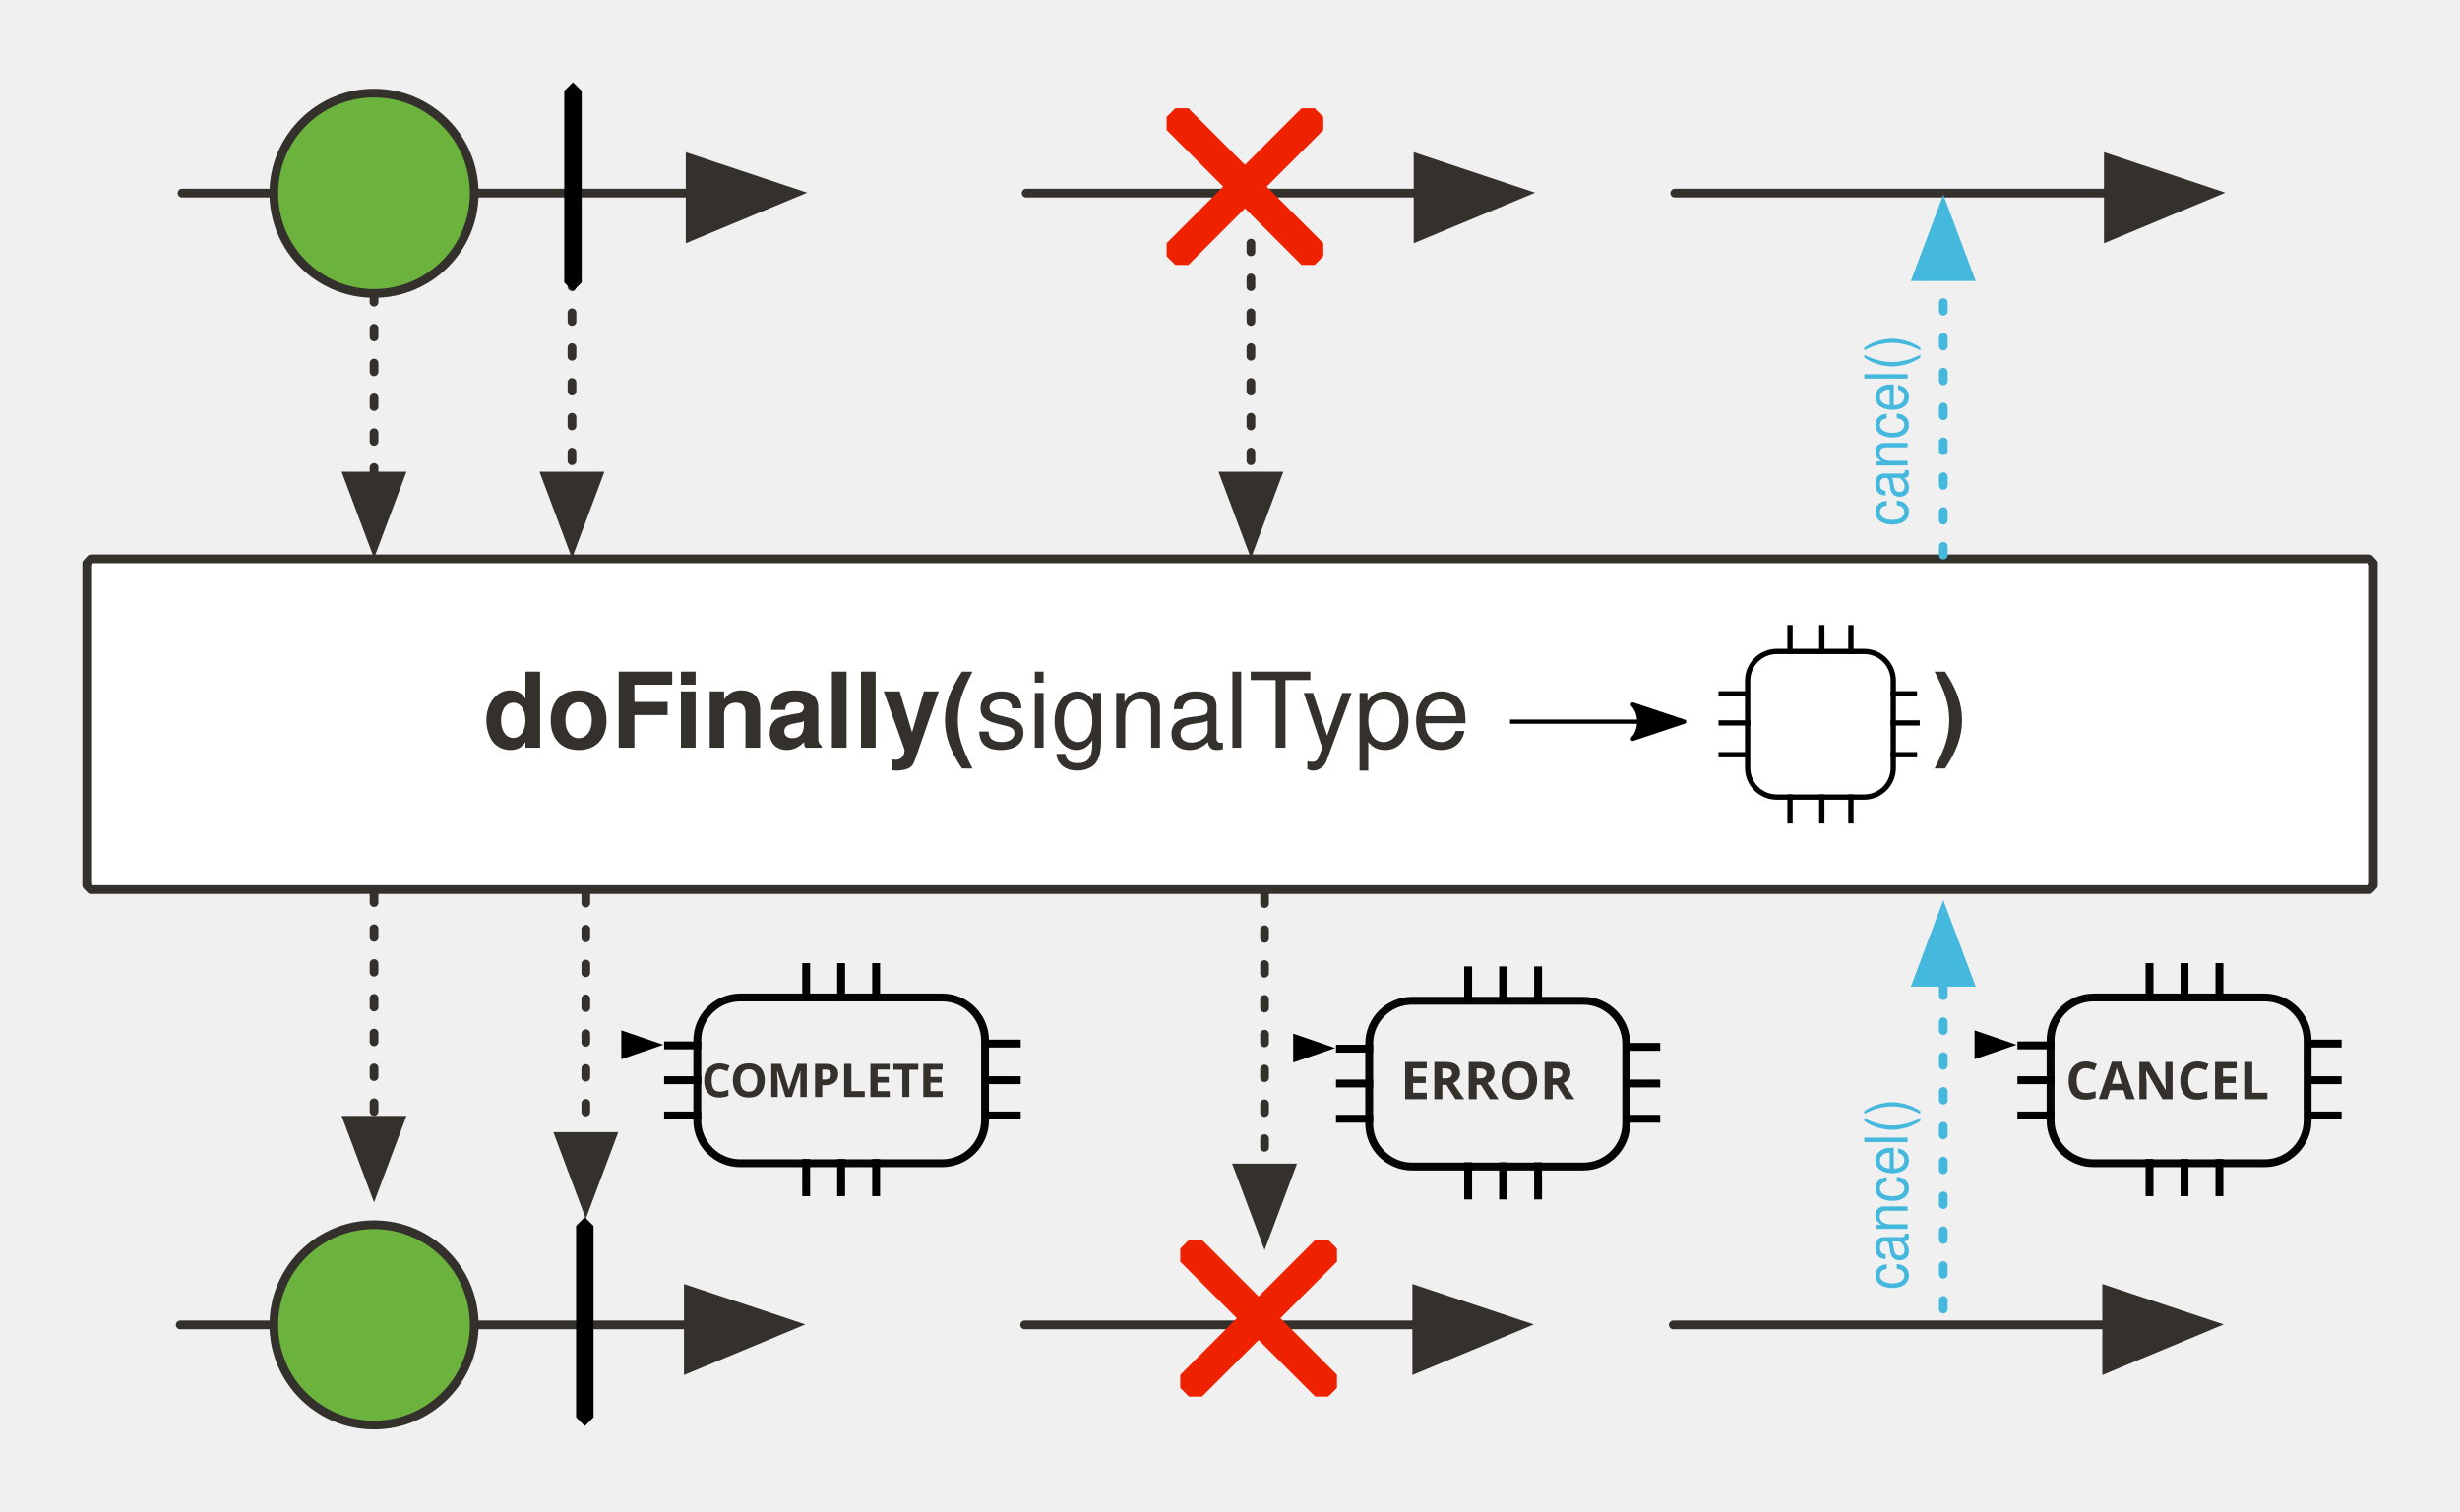
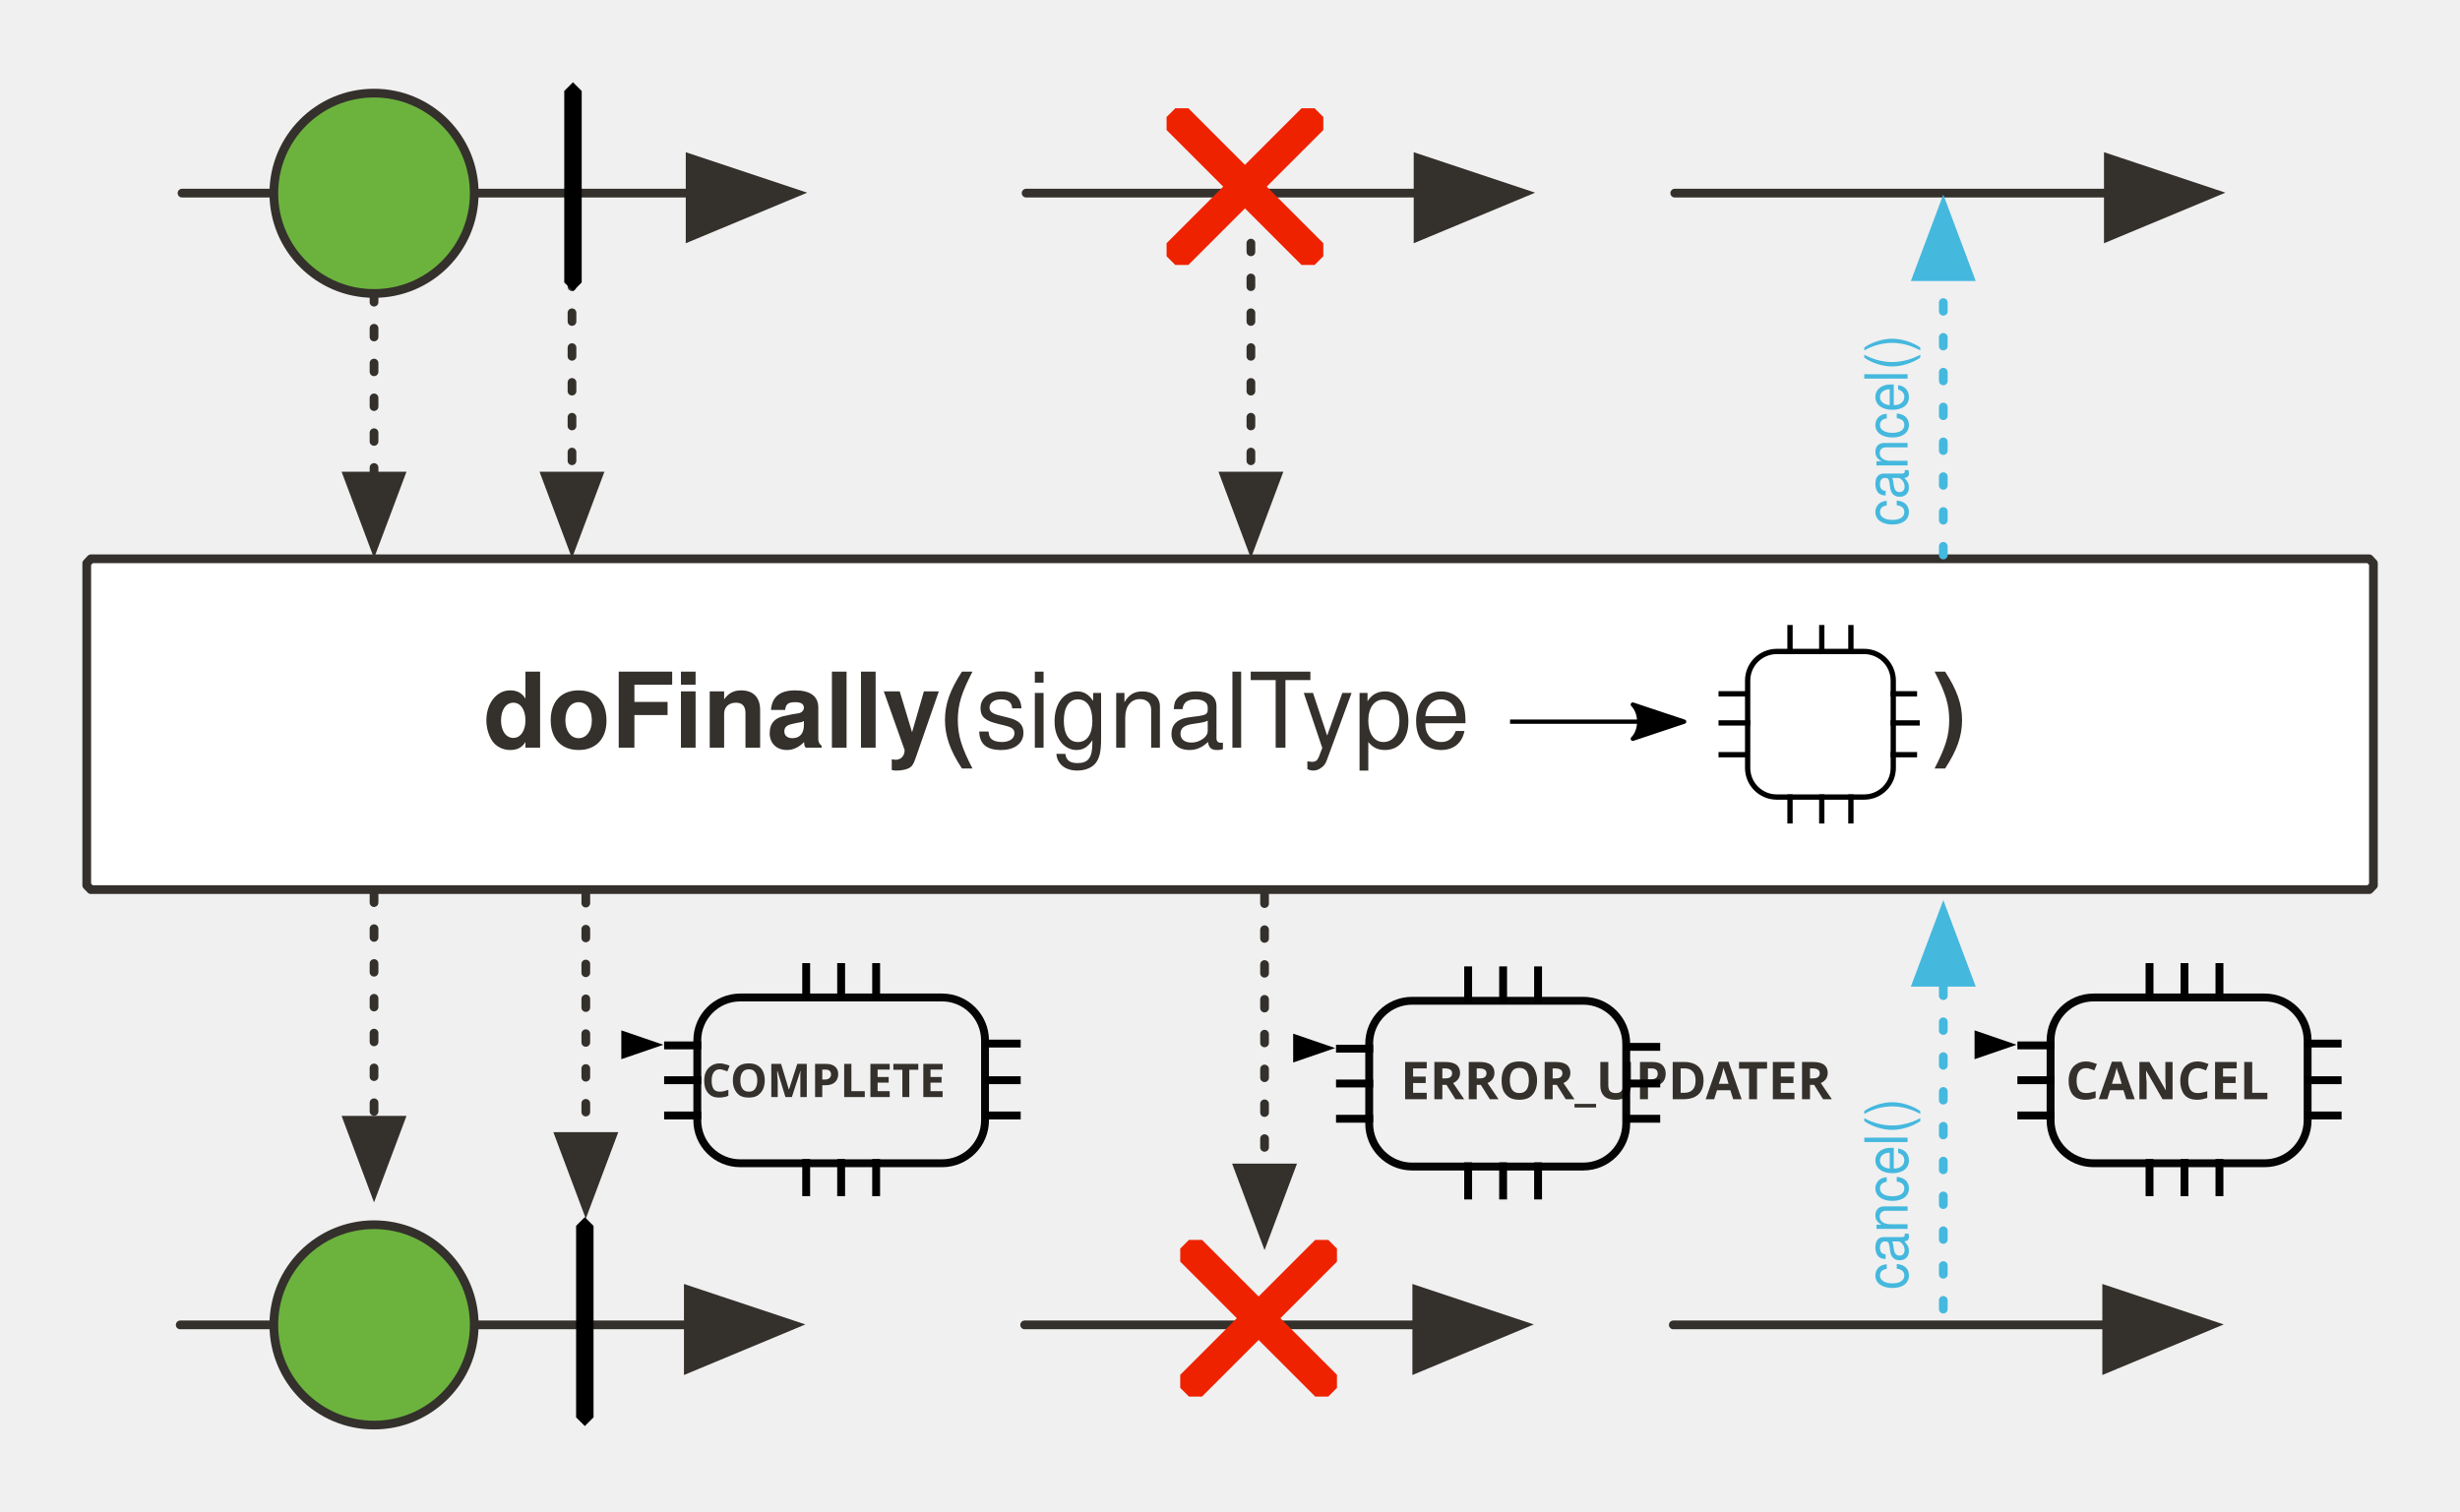
<svg xmlns="http://www.w3.org/2000/svg" width="565.05" height="347.3" viewBox="0 0 149.5 91.89" version="1.1" id="svg17436">
  <defs id="defs17430">
    <marker orient="auto" overflow="visible" markerUnits="strokeWidth" id="FilledArrow_Marker" stroke-miterlimit="10" viewBox="-1 -6 14 12" markerWidth="14" markerHeight="12" color="#34302c" stroke-linejoin="miter">
      <g id="g4">
        <path d="M12 0L0-4v9z" id="path2" fill="currentColor" stroke="currentColor" stroke-width="1" />
      </g>
    </marker>
    <marker orient="auto" overflow="visible" markerUnits="strokeWidth" id="FilledArrow_Marker_2" stroke-miterlimit="10" viewBox="-1 -5 11 10" markerWidth="11" markerHeight="10" color="#34302c" stroke-linejoin="miter">
      <g id="g9">
        <path d="M8 0L0-3v6z" id="path7" fill="currentColor" stroke="currentColor" stroke-width="1" />
      </g>
    </marker>
    <marker orient="auto" overflow="visible" markerUnits="strokeWidth" id="marker17183" stroke-miterlimit="10" viewBox="-1 -5 11 10" markerWidth="11" markerHeight="10" color="#34302c" stroke-linejoin="miter">
      <g id="g17181">
        <path d="M8 0L0-3v6z" id="path17179" fill="currentColor" stroke="currentColor" stroke-width="1" />
      </g>
    </marker>
    <marker orient="auto" overflow="visible" markerUnits="strokeWidth" id="marker17189" stroke-miterlimit="10" viewBox="-1 -5 11 10" markerWidth="11" markerHeight="10" color="#34302c" stroke-linejoin="miter">
      <g id="g17187">
        <path d="M8 0L0-3v6z" id="path17185" fill="currentColor" stroke="currentColor" stroke-width="1" />
      </g>
    </marker>
    <marker orient="auto" overflow="visible" markerUnits="strokeWidth" id="marker17195" stroke-miterlimit="10" viewBox="-1 -6 14 12" markerWidth="14" markerHeight="12" color="#34302c" stroke-linejoin="miter">
      <g id="g17193">
        <path d="M12 0L0-4v9z" id="path17191" fill="currentColor" stroke="currentColor" stroke-width="1" />
      </g>
    </marker>
    <marker orient="auto" refY="0" refX="0" id="Arrow2Lend-6" overflow="visible">
      <path id="path5247-9" d="M-11-4L1 0l-12 4c2-2 2-6 0-8z" fill="#000" fill-opacity="1" fill-rule="evenodd" stroke="#000" stroke-width="1" stroke-linejoin="round" stroke-opacity="1" />
    </marker>
    <marker orient="auto" overflow="visible" markerUnits="strokeWidth" id="marker17203" stroke-miterlimit="10" viewBox="-1 -5 11 10" markerWidth="11" markerHeight="10" color="#34302c" stroke-linejoin="miter">
      <g id="g17201">
        <path d="M8 0L0-3v6z" id="path17199" fill="currentColor" stroke="currentColor" stroke-width="1" />
      </g>
    </marker>
    <marker orient="auto" overflow="visible" markerUnits="strokeWidth" id="marker17209" stroke-miterlimit="10" viewBox="-1 -5 11 10" markerWidth="11" markerHeight="10" color="#34302c" stroke-linejoin="miter">
      <g id="g17207">
        <path d="M8 0L0-3v6z" id="path17205" fill="currentColor" stroke="currentColor" stroke-width="1" />
      </g>
    </marker>
    <marker orient="auto" overflow="visible" markerUnits="strokeWidth" id="marker17215" stroke-miterlimit="10" viewBox="-1 -5 11 10" markerWidth="11" markerHeight="10" color="#34302c" stroke-linejoin="miter">
      <g id="g17213">
        <path d="M8 0L0-3v6z" id="path17211" fill="currentColor" stroke="currentColor" stroke-width="1" />
      </g>
    </marker>
    <marker orient="auto" overflow="visible" markerUnits="strokeWidth" id="marker17221" stroke-miterlimit="10" viewBox="-1 -6 14 12" markerWidth="14" markerHeight="12" color="#34302c" stroke-linejoin="miter">
      <g id="g17219">
        <path d="M12 0L0-4v9z" id="path17217" fill="currentColor" stroke="currentColor" stroke-width="1" />
      </g>
    </marker>
    <marker orient="auto" overflow="visible" markerUnits="strokeWidth" id="marker17227" stroke-miterlimit="10" viewBox="-1 -5 11 10" markerWidth="11" markerHeight="10" color="#34302c" stroke-linejoin="miter">
      <g id="g17225">
        <path d="M8 0L0-3v6z" id="path17223" fill="currentColor" stroke="currentColor" stroke-width="1" />
      </g>
    </marker>
    <marker orient="auto" overflow="visible" markerUnits="strokeWidth" id="marker17233" stroke-miterlimit="10" viewBox="-1 -5 11 10" markerWidth="11" markerHeight="10" color="#34302c" stroke-linejoin="miter">
      <g id="g17231">
        <path d="M8 0L0-3v6z" id="path17229" fill="currentColor" stroke="currentColor" stroke-width="1" />
      </g>
    </marker>
    <marker orient="auto" overflow="visible" markerUnits="strokeWidth" id="marker17239" stroke-miterlimit="10" viewBox="-1 -5 11 10" markerWidth="11" markerHeight="10" color="#34302c" stroke-linejoin="miter">
      <g id="g17237">
        <path d="M8 0L0-3v6z" id="path17235" fill="currentColor" stroke="currentColor" stroke-width="1" />
      </g>
    </marker>
    <marker orient="auto" overflow="visible" markerUnits="strokeWidth" id="marker17245" stroke-miterlimit="10" viewBox="-1 -6 14 12" markerWidth="14" markerHeight="12" color="#34302c" stroke-linejoin="miter">
      <g id="g17243">
        <path d="M12 0L0-4v9z" id="path17241" fill="currentColor" stroke="currentColor" stroke-width="1" />
      </g>
    </marker>
    <marker orient="auto" overflow="visible" markerUnits="strokeWidth" id="marker17251" stroke-miterlimit="10" viewBox="-1 -5 11 10" markerWidth="11" markerHeight="10" color="#34302c" stroke-linejoin="miter">
      <g id="g17249">
        <path d="M8 0L0-3v6z" id="path17247" fill="currentColor" stroke="currentColor" stroke-width="1" />
      </g>
    </marker>
    <marker orient="auto" overflow="visible" markerUnits="strokeWidth" id="marker17257" stroke-miterlimit="10" viewBox="-1 -5 11 10" markerWidth="11" markerHeight="10" color="#34302c" stroke-linejoin="miter">
      <g id="g17255">
        <path d="M8 0L0-3v6z" id="path17253" fill="currentColor" stroke="currentColor" stroke-width="1" />
      </g>
    </marker>
    <marker orient="auto" overflow="visible" markerUnits="strokeWidth" id="marker17263" stroke-miterlimit="10" viewBox="-1 -5 11 10" markerWidth="11" markerHeight="10" color="#34302c" stroke-linejoin="miter">
      <g id="g17261">
        <path d="M8 0L0-3v6z" id="path17259" fill="currentColor" stroke="currentColor" stroke-width="1" />
      </g>
    </marker>
    <marker orient="auto" overflow="visible" markerUnits="strokeWidth" id="marker17269" stroke-miterlimit="10" viewBox="-1 -6 14 12" markerWidth="14" markerHeight="12" color="#34302c" stroke-linejoin="miter">
      <g id="g17267">
        <path d="M12 0L0-4v9z" id="path17265" fill="currentColor" stroke="currentColor" stroke-width="1" />
      </g>
    </marker>
    <marker orient="auto" overflow="visible" markerUnits="strokeWidth" id="marker17275" stroke-miterlimit="10" viewBox="-1 -5 11 10" markerWidth="11" markerHeight="10" color="#34302c" stroke-linejoin="miter">
      <g id="g17273">
        <path d="M8 0L0-3v6z" id="path17271" fill="currentColor" stroke="currentColor" stroke-width="1" />
      </g>
    </marker>
    <marker orient="auto" overflow="visible" markerUnits="strokeWidth" id="marker17281" stroke-miterlimit="10" viewBox="-1 -5 11 10" markerWidth="11" markerHeight="10" color="#34302c" stroke-linejoin="miter">
      <g id="g17279">
        <path d="M8 0L0-3v6z" id="path17277" fill="currentColor" stroke="currentColor" stroke-width="1" />
      </g>
    </marker>
    <marker orient="auto" overflow="visible" markerUnits="strokeWidth" id="marker17287" stroke-miterlimit="10" viewBox="-1 -6 14 12" markerWidth="14" markerHeight="12" color="#34302c" stroke-linejoin="miter">
      <g id="g17285">
        <path d="M12 0L0-4v9z" id="path17283" fill="currentColor" stroke="currentColor" stroke-width="1" />
      </g>
    </marker>
    <marker orient="auto" overflow="visible" markerUnits="strokeWidth" id="marker17293" stroke-miterlimit="10" viewBox="-1 -5 11 10" markerWidth="11" markerHeight="10" color="#34302c" stroke-linejoin="miter">
      <g id="g17291">
        <path d="M8 0L0-3v6z" id="path17289" fill="currentColor" stroke="currentColor" stroke-width="1" />
      </g>
    </marker>
    <marker orient="auto" overflow="visible" markerUnits="strokeWidth" id="marker17299" stroke-miterlimit="10" viewBox="-1 -5 11 10" markerWidth="11" markerHeight="10" color="#34302c" stroke-linejoin="miter">
      <g id="g17297">
        <path d="M8 0L0-3v6z" id="path17295" fill="currentColor" stroke="currentColor" stroke-width="1" />
      </g>
    </marker>
    <marker orient="auto" overflow="visible" markerUnits="strokeWidth" id="FilledArrow_Marker_3-3-29" stroke-miterlimit="10" viewBox="-1 -5 11 10" markerWidth="11" markerHeight="10" color="#45b8de" stroke-linejoin="miter">
      <g id="g16-6-8">
        <path d="M8 0L0-3v6z" id="path14-7-7" fill="currentColor" stroke="currentColor" stroke-width="1" />
      </g>
    </marker>
    <marker orient="auto" overflow="visible" markerUnits="strokeWidth" id="marker17308" stroke-miterlimit="10" viewBox="-1 -5 11 10" markerWidth="11" markerHeight="10" color="#45b8de" stroke-linejoin="miter">
      <g id="g17306">
        <path d="M8 0L0-3v6z" id="path17304" fill="currentColor" stroke="currentColor" stroke-width="1" />
      </g>
    </marker>
  </defs>
  <g id="layer1" transform="translate(18.1 -108.56)">
    <path id="line22" d="M-7.04 120.3h30.88" fill="none" fill-opacity="1" stroke="#34302c" stroke-width=".53" stroke-linecap="round" stroke-linejoin="round" stroke-dasharray="none" stroke-opacity="1" marker-end="url(#FilledArrow_Marker)" />
    <circle id="ellipse27" cy="120.31" cx="4.63" r="6.09" fill="#6cb33e" fill-opacity="1" stroke="#34302c" stroke-width=".53" stroke-linecap="round" stroke-linejoin="round" stroke-dasharray="none" stroke-opacity="1" />
    <path id="line33" d="M4.63 126.4v11.1" fill="none" fill-opacity="1" stroke="#34302c" stroke-width=".53" stroke-linecap="round" stroke-linejoin="round" stroke-dasharray=".529,1.587" stroke-opacity="1" marker-end="url(#FilledArrow_Marker_2)" />
    <path id="line69" d="M16.66 123.34v14.16" fill="none" fill-opacity="1" stroke="#34302c" stroke-width=".53" stroke-linecap="round" stroke-linejoin="round" stroke-dasharray=".529,1.588" stroke-opacity="1" marker-end="url(#FilledArrow_Marker_2)" />
    <path d="M-12.58 142.53h138.47l.25.27v19.58l-.25.26H-12.58l-.25-.26V142.8z" id="path27-7" fill="#fff" fill-opacity="1" stroke="#34302c" stroke-width=".53" stroke-linecap="round" stroke-linejoin="round" stroke-dasharray="none" stroke-opacity="1" />
    <path id="line911" d="M-7.15 189.1h30.88" fill="none" fill-opacity="1" stroke="#34302c" stroke-width=".53" stroke-linecap="round" stroke-linejoin="round" stroke-dasharray="none" stroke-opacity="1" marker-end="url(#FilledArrow_Marker)" />
    <path id="path4954-6" d="M73.67 152.43h10.32" fill="none" fill-rule="evenodd" stroke="#000" stroke-width=".26" stroke-linecap="butt" stroke-linejoin="miter" marker-end="url(#Arrow2Lend-6)" />
    <g stroke-miterlimit="4" transform="translate(104.36 178.09) scale(.1609)" id="g180274-2" fill="none" stroke="#000" stroke-width="2" stroke-dasharray="none" stroke-opacity="1">
      <rect id="rect180248-8" width="55" height="55" x="-101" y="-186" ry="11" rx="11" opacity="1" fill-opacity="1" stroke-linecap="round" stroke-linejoin="round" stroke-dashoffset="0" />
      <path d="M-85-185v-11 0" id="path180250-4" fill-rule="evenodd" stroke-linecap="butt" stroke-linejoin="miter" />
      <path id="path180252-3" d="M-73-185v-11 0" fill-rule="evenodd" stroke-linecap="butt" stroke-linejoin="miter" />
      <path d="M-62-185v-11 0" id="path180254-1" fill-rule="evenodd" stroke-linecap="butt" stroke-linejoin="miter" />
      <path id="path180256-1" d="M-85-121v-11 0" fill-rule="evenodd" stroke-linecap="butt" stroke-linejoin="miter" />
      <path d="M-73-121v-11 0" id="path180258-8" fill-rule="evenodd" stroke-linecap="butt" stroke-linejoin="miter" />
      <path id="path180260-8" d="M-62-121v-11 0" fill-rule="evenodd" stroke-linecap="butt" stroke-linejoin="miter" />
      <path id="path180262-8" d="M-47-170h10v0" fill-rule="evenodd" stroke-linecap="butt" stroke-linejoin="miter" />
      <path d="M-47-159h10v1" id="path180264-7" fill-rule="evenodd" stroke-linecap="butt" stroke-linejoin="miter" />
      <path id="path180266-2" d="M-47-147h10v0" fill-rule="evenodd" stroke-linecap="butt" stroke-linejoin="miter" />
      <path d="M-112-170h11v0" id="path180268-4" fill-rule="evenodd" stroke-linecap="butt" stroke-linejoin="miter" />
      <path id="path180270-2" d="M-112-159h11v1" fill-rule="evenodd" stroke-linecap="butt" stroke-linejoin="miter" />
      <path d="M-112-147h11v0" id="path180272-9" fill-rule="evenodd" stroke-linecap="butt" stroke-linejoin="miter" />
    </g>
    <text id="text31-3" x="11.27" y="148.19" font-size="3.17" fill="#34302c" fill-opacity="1" stroke="none" stroke-width=".26" stroke-dasharray="none" stroke-opacity="1">
      <tspan font-size="6.35" font-weight="700" x="11.27" y="154.01" id="tspan29-5" font-family="Tahoma,'Nimbus Sans L'" fill="#34302c" stroke-width=".26">doFinally(<tspan id="tspan16575" font-weight="400" stroke-width=".26">signalType</tspan>
      </tspan>
    </text>
    <text y="148.19" x="99.33" id="text906" font-size="3.17" fill="#34302c" fill-opacity="1" stroke="none" stroke-width=".26" stroke-dasharray="none" stroke-opacity="1">
      <tspan id="tspan904" y="154.01" x="99.33" font-weight="700" font-size="6.35" font-family="Tahoma,'Nimbus Sans L'" fill="#34302c" stroke-width=".26">)</tspan>
    </text>
    <circle r="6.09" cx="4.63" cy="189.1" id="circle269675" fill="#6cb33e" fill-opacity="1" stroke="#34302c" stroke-width=".53" stroke-linecap="round" stroke-linejoin="round" stroke-dasharray="none" stroke-opacity="1" />
    <path d="M4.63 162.9v13.76" id="path269681" fill="none" fill-opacity="1" stroke="#34302c" stroke-width=".53" stroke-linecap="round" stroke-linejoin="round" stroke-dasharray=".529,1.587" stroke-opacity="1" marker-end="url(#FilledArrow_Marker_2)" />
    <path d="M17.5 162.93v14.72" id="path269683" fill="none" fill-opacity="1" stroke="#34302c" stroke-width=".53" stroke-linecap="round" stroke-linejoin="round" stroke-dasharray=".529,1.588" stroke-opacity="1" marker-end="url(#FilledArrow_Marker_2)" />
    <text id="text31-3-4" x="24.54" y="169.43" style="-inkscape-font-specification:'sans-serif, Normal';font-variant-ligatures:normal;font-variant-caps:normal;font-variant-numeric:normal;font-feature-settings:normal;text-align:start" font-style="normal" font-variant="normal" font-weight="400" font-stretch="normal" font-size="3.17" font-family="sans-serif" writing-mode="lr-tb" text-anchor="start" fill="#34302c" fill-opacity="1" stroke="none" stroke-width=".26" stroke-dasharray="none" stroke-opacity="1">
      <tspan font-size="2.82" font-weight="700" x="24.54" y="175.25" id="tspan29-5-4" style="-inkscape-font-specification:'sans-serif, Normal';font-variant-ligatures:normal;font-variant-caps:normal;font-variant-numeric:normal;font-feature-settings:normal;text-align:start" font-style="normal" font-variant="normal" font-stretch="normal" font-family="sans-serif" writing-mode="lr-tb" text-anchor="start" fill="#34302c" stroke-width=".26">COMPLETE</tspan>
    </text>
    <path d="M44.26 120.3h23.82" id="path16703" fill="none" fill-opacity="1" stroke="#34302c" stroke-width=".53" stroke-linecap="round" stroke-linejoin="round" stroke-dasharray="none" stroke-opacity="1" marker-end="url(#FilledArrow_Marker)" />
    <path d="M57.92 123.34v14.16" id="path16711" fill="none" fill-opacity="1" stroke="#34302c" stroke-width=".53" stroke-linecap="round" stroke-linejoin="round" stroke-dasharray=".529,1.588" stroke-opacity="1" marker-end="url(#FilledArrow_Marker_2)" />
    <path d="M44.17 189.1H68" id="path16715" fill="none" fill-opacity="1" stroke="#34302c" stroke-width=".53" stroke-linecap="round" stroke-linejoin="round" stroke-dasharray="none" stroke-opacity="1" marker-end="url(#FilledArrow_Marker)" />
    <path id="path16723" d="M58.75 162.96v16.6" fill="none" fill-opacity="1" stroke="#34302c" stroke-width=".53" stroke-linecap="round" stroke-linejoin="round" stroke-dasharray=".529,1.588" stroke-opacity="1" marker-end="url(#FilledArrow_Marker_2)" />
    <text style="-inkscape-font-specification:'sans-serif, Normal';font-variant-ligatures:normal;font-variant-caps:normal;font-variant-numeric:normal;font-feature-settings:normal;text-align:start" y="169.56" x="67.01" id="text16729" font-style="normal" font-variant="normal" font-weight="400" font-stretch="normal" font-size="3.17" font-family="sans-serif" writing-mode="lr-tb" text-anchor="start" fill="#34302c" fill-opacity="1" stroke="none" stroke-width=".26" stroke-dasharray="none" stroke-opacity="1">
-       <tspan style="-inkscape-font-specification:'sans-serif, Normal';font-variant-ligatures:normal;font-variant-caps:normal;font-variant-numeric:normal;font-feature-settings:normal;text-align:start" id="tspan16727" y="175.38" x="67.01" font-weight="700" font-size="3.17" font-style="normal" font-variant="normal" font-stretch="normal" font-family="sans-serif" writing-mode="lr-tb" text-anchor="start" fill="#34302c" stroke-width=".26">ERROR</tspan>
+       <tspan style="-inkscape-font-specification:'sans-serif, Normal';font-variant-ligatures:normal;font-variant-caps:normal;font-variant-numeric:normal;font-feature-settings:normal;text-align:start" id="tspan16727" y="175.38" x="67.01" font-weight="700" font-size="3.17" font-style="normal" font-variant="normal" font-stretch="normal" font-family="sans-serif" writing-mode="lr-tb" text-anchor="start" fill="#34302c" stroke-width=".26">ERROR_UPDATER</tspan>
    </text>
    <g id="g16735" transform="translate(-87.59 17.47) scale(.26458)" fill="#ef2200" fill-opacity="1" stroke="none" stroke-dasharray="none" stroke-opacity="1">
      <path id="path16731" d="M566.6 403.16l-2 2h-3l-31-31v-3l2-2h3l31 31z" />
      <path id="path16733" d="M564.6 369.16l2 2v3l-31 31h-3l-2-2v-3l31-31z" />
    </g>
    <g id="g16741" transform="translate(-86.76 86.26) scale(.26458)" fill="#ef2200" fill-opacity="1" stroke="none" stroke-dasharray="none" stroke-opacity="1">
      <path id="path16737" d="M566.6 403.16l-2 2h-3l-31-31v-3l2-2h3l31 31z" />
      <path id="path16739" d="M564.6 369.16l2 2v3l-31 31h-3l-2-2v-3l31-31z" />
    </g>
    <path id="path16773" d="M83.68 120.3h26.35" fill="none" fill-opacity="1" stroke="#34302c" stroke-width=".53" stroke-linecap="round" stroke-linejoin="round" stroke-dasharray="none" stroke-opacity="1" marker-end="url(#FilledArrow_Marker)" />
    <path id="path16785" d="M83.59 189.1h26.34" fill="none" fill-opacity="1" stroke="#34302c" stroke-width=".53" stroke-linecap="round" stroke-linejoin="round" stroke-dasharray="none" stroke-opacity="1" marker-end="url(#FilledArrow_Marker)" />
    <text id="text16799" x="107.43" y="169.56" style="-inkscape-font-specification:'sans-serif, Normal';font-variant-ligatures:normal;font-variant-caps:normal;font-variant-numeric:normal;font-feature-settings:normal;text-align:start" font-style="normal" font-variant="normal" font-weight="400" font-stretch="normal" font-size="3.17" font-family="sans-serif" writing-mode="lr-tb" text-anchor="start" fill="#34302c" fill-opacity="1" stroke="none" stroke-width=".26" stroke-dasharray="none" stroke-opacity="1">
      <tspan font-size="3.17" font-weight="700" x="107.43" y="175.38" id="tspan16797" style="-inkscape-font-specification:'sans-serif, Normal';font-variant-ligatures:normal;font-variant-caps:normal;font-variant-numeric:normal;font-feature-settings:normal;text-align:start" font-style="normal" font-variant="normal" font-stretch="normal" font-family="sans-serif" writing-mode="lr-tb" text-anchor="start" fill="#34302c" stroke-width=".26">CANCEL</tspan>
    </text>
    <g id="g16984" transform="translate(-92.86 92) scale(.26458)" stroke-miterlimit="4" stroke-dasharray="none" stroke-opacity="1">
      <rect id="rect16813" width="59.04" height="38.09" x="753.57" y="291.77" ry="9.87" rx="9.87" opacity=".98" fill="none" fill-opacity="1" stroke="#000" stroke-width="1.81" stroke-linecap="round" stroke-linejoin="round" stroke-dashoffset="0" />
      <path d="M776.3 292.4v-7.62h.31" id="path16815" fill="none" fill-rule="evenodd" stroke="#000" stroke-width="1.81" stroke-linecap="butt" stroke-linejoin="miter" />
      <path id="path16817" d="M784.33 292.4v-7.62h.32" fill="none" fill-rule="evenodd" stroke="#000" stroke-width="1.81" stroke-linecap="butt" stroke-linejoin="miter" />
      <path d="M792.36 292.4v-7.62h.32" id="path16819" fill="none" fill-rule="evenodd" stroke="#000" stroke-width="1.81" stroke-linecap="butt" stroke-linejoin="miter" />
      <path id="path16821" d="M776.3 337.42v-7.62h.31" fill="none" fill-rule="evenodd" stroke="#000" stroke-width="1.81" stroke-linecap="butt" stroke-linejoin="miter" />
      <path d="M784.33 337.42v-7.62h.32" id="path16823" fill="none" fill-rule="evenodd" stroke="#000" stroke-width="1.81" stroke-linecap="butt" stroke-linejoin="miter" />
      <path id="path16825" d="M792.36 337.42v-7.62h.32" fill="none" fill-rule="evenodd" stroke="#000" stroke-width="1.81" stroke-linecap="butt" stroke-linejoin="miter" />
      <path d="M811.9 310.78h7.61v.32" id="path16827" fill="none" fill-rule="evenodd" stroke="#000" stroke-width="1.81" stroke-linecap="butt" stroke-linejoin="miter" />
      <path id="path16829" d="M811.9 302.36h7.61v.32" fill="none" fill-rule="evenodd" stroke="#000" stroke-width="1.81" stroke-linecap="butt" stroke-linejoin="miter" />
      <path transform="matrix(.34091 0 0 .20267 597.82 237.59)" d="M433.96 320.96l-28.32 16.35v-32.7z" id="path16831" opacity="1" fill="#000" fill-opacity="1" stroke="none" stroke-width="3.8" stroke-dashoffset="0" />
      <path id="path16833" d="M745.95 302.78h7.62v.32" fill="none" fill-rule="evenodd" stroke="#000" stroke-width="1.81" stroke-linecap="butt" stroke-linejoin="miter" />
      <path d="M745.95 318.88h7.62v.31" id="path16835" fill="none" fill-rule="evenodd" stroke="#000" stroke-width="1.81" stroke-linecap="butt" stroke-linejoin="miter" />
      <path id="path16837" d="M811.9 318.88h7.61v.31" fill="none" fill-rule="evenodd" stroke="#000" stroke-width="1.81" stroke-linecap="butt" stroke-linejoin="miter" />
      <path d="M745.95 310.78h7.62v.32" id="path16839" fill="none" fill-rule="evenodd" stroke="#000" stroke-width="1.81" stroke-linecap="butt" stroke-linejoin="miter" />
    </g>
    <path id="path56" d="M16.72 113.56l.53.53v11.64l-.53.53-.53-.53v-11.64z" fill="#000" fill-opacity="1" stroke="none" stroke-width=".26" stroke-dasharray="none" stroke-opacity="1" />
    <path id="path56-1" d="M17.44 182.55l.53.53v11.64l-.53.53-.53-.53v-11.64z" fill="#000" fill-opacity="1" stroke="none" stroke-width=".26" stroke-dasharray="none" stroke-opacity="1" />
    <path id="line1364" d="M100 188.14v-19.87" fill="none" fill-opacity="1" stroke="#45b8de" stroke-width=".53" stroke-linecap="round" stroke-linejoin="round" stroke-dasharray=".529,1.588" stroke-opacity="1" marker-end="url(#FilledArrow_Marker_3-3-29)" />
    <text id="text1368" transform="matrix(0 -.95024 1.05236 0 0 0)" x="-196.75" y="89.78" font-size="2.91" fill="#45b8de" fill-opacity="1" stroke="none" stroke-width=".26" stroke-dasharray="none" stroke-opacity="1">
      <tspan id="tspan1366" y="92.96" x="-196.75" font-weight="400" font-size="3.44" font-family="Tahoma,'Nimbus Sans L'" fill="#45b8de" stroke-width=".26">cancel()</tspan>
    </text>
    <path d="M100 142.3v-16.92" id="path16950" fill="none" fill-opacity="1" stroke="#45b8de" stroke-width=".53" stroke-linecap="round" stroke-linejoin="round" stroke-dasharray=".529,1.588" stroke-opacity="1" marker-end="url(#FilledArrow_Marker_3-3-29)" />
    <text font-size="2.91" y="89.78" x="-147.91" transform="matrix(0 -.95024 1.05236 0 0 0)" id="text16954" fill="#45b8de" fill-opacity="1" stroke="none" stroke-width=".26" stroke-dasharray="none" stroke-opacity="1">
      <tspan font-size="3.44" font-weight="400" x="-147.91" y="92.96" id="tspan16952" font-family="Tahoma,'Nimbus Sans L'" fill="#45b8de" stroke-width=".26">cancel()</tspan>
    </text>
    <g transform="translate(-134.27 92.2) scale(.26458)" id="g16984-6" stroke-miterlimit="4" stroke-dasharray="none" stroke-opacity="1">
      <rect id="rect16813-9" width="59.04" height="38.09" x="753.57" y="291.77" ry="9.87" rx="9.87" opacity=".98" fill="none" fill-opacity="1" stroke="#000" stroke-width="1.81" stroke-linecap="round" stroke-linejoin="round" stroke-dashoffset="0" />
      <path d="M776.3 292.4v-7.62h.31" id="path16815-3" fill="none" fill-rule="evenodd" stroke="#000" stroke-width="1.81" stroke-linecap="butt" stroke-linejoin="miter" />
      <path id="path16817-2" d="M784.33 292.4v-7.62h.32" fill="none" fill-rule="evenodd" stroke="#000" stroke-width="1.81" stroke-linecap="butt" stroke-linejoin="miter" />
      <path d="M792.36 292.4v-7.62h.32" id="path16819-0" fill="none" fill-rule="evenodd" stroke="#000" stroke-width="1.81" stroke-linecap="butt" stroke-linejoin="miter" />
      <path id="path16821-8" d="M776.3 337.42v-7.62h.31" fill="none" fill-rule="evenodd" stroke="#000" stroke-width="1.81" stroke-linecap="butt" stroke-linejoin="miter" />
      <path d="M784.33 337.42v-7.62h.32" id="path16823-7" fill="none" fill-rule="evenodd" stroke="#000" stroke-width="1.81" stroke-linecap="butt" stroke-linejoin="miter" />
      <path id="path16825-0" d="M792.36 337.42v-7.62h.32" fill="none" fill-rule="evenodd" stroke="#000" stroke-width="1.81" stroke-linecap="butt" stroke-linejoin="miter" />
      <path d="M811.9 310.78h7.61v.32" id="path16827-7" fill="none" fill-rule="evenodd" stroke="#000" stroke-width="1.81" stroke-linecap="butt" stroke-linejoin="miter" />
      <path id="path16829-5" d="M811.9 302.36h7.61v.32" fill="none" fill-rule="evenodd" stroke="#000" stroke-width="1.81" stroke-linecap="butt" stroke-linejoin="miter" />
      <path transform="matrix(.34091 0 0 .20267 597.82 237.59)" d="M433.96 320.96l-28.32 16.35v-32.7z" id="path16831-2" opacity="1" fill="#000" fill-opacity="1" stroke="none" stroke-width="3.8" stroke-dashoffset="0" />
      <path id="path16833-7" d="M745.95 302.78h7.62v.32" fill="none" fill-rule="evenodd" stroke="#000" stroke-width="1.81" stroke-linecap="butt" stroke-linejoin="miter" />
      <path d="M745.95 318.88h7.62v.31" id="path16835-7" fill="none" fill-rule="evenodd" stroke="#000" stroke-width="1.81" stroke-linecap="butt" stroke-linejoin="miter" />
      <path id="path16837-2" d="M811.9 318.88h7.61v.31" fill="none" fill-rule="evenodd" stroke="#000" stroke-width="1.81" stroke-linecap="butt" stroke-linejoin="miter" />
      <path d="M745.95 310.78h7.62v.32" id="path16839-9" fill="none" fill-rule="evenodd" stroke="#000" stroke-width="1.81" stroke-linecap="butt" stroke-linejoin="miter" />
    </g>
    <g id="g17121" transform="translate(-40.57 92) scale(.26458)" stroke-miterlimit="4" stroke-dasharray="none" stroke-opacity="1">
      <rect id="rect16813-1" width="66.09" height="38.09" x="245.09" y="291.77" ry="9.87" rx="9.87" opacity=".98" fill="none" fill-opacity="1" stroke="#000" stroke-width="1.81" stroke-linecap="round" stroke-linejoin="round" stroke-dashoffset="0" />
      <path d="M270.1 292.4v-7.62h.32" id="path16815-0" fill="none" fill-rule="evenodd" stroke="#000" stroke-width="1.81" stroke-linecap="butt" stroke-linejoin="miter" />
      <path id="path16817-9" d="M278.13 292.4v-7.62h.32" fill="none" fill-rule="evenodd" stroke="#000" stroke-width="1.81" stroke-linecap="butt" stroke-linejoin="miter" />
      <path d="M286.17 292.4v-7.62h.31" id="path16819-5" fill="none" fill-rule="evenodd" stroke="#000" stroke-width="1.81" stroke-linecap="butt" stroke-linejoin="miter" />
      <path id="path16821-2" d="M270.1 337.42v-7.62h.32" fill="none" fill-rule="evenodd" stroke="#000" stroke-width="1.81" stroke-linecap="butt" stroke-linejoin="miter" />
      <path d="M278.13 337.42v-7.62h.32" id="path16823-9" fill="none" fill-rule="evenodd" stroke="#000" stroke-width="1.81" stroke-linecap="butt" stroke-linejoin="miter" />
      <path id="path16825-3" d="M286.17 337.42v-7.62h.31" fill="none" fill-rule="evenodd" stroke="#000" stroke-width="1.81" stroke-linecap="butt" stroke-linejoin="miter" />
      <path d="M310.85 310.78h7.62v.32" id="path16827-70" fill="none" fill-rule="evenodd" stroke="#000" stroke-width="1.81" stroke-linecap="butt" stroke-linejoin="miter" />
      <path id="path16829-9" d="M310.85 302.36h7.62v.32" fill="none" fill-rule="evenodd" stroke="#000" stroke-width="1.81" stroke-linecap="butt" stroke-linejoin="miter" />
      <path transform="matrix(.34091 0 0 .20267 89.35 237.59)" d="M433.96 320.96l-28.32 16.35v-32.7z" id="path16831-1" opacity="1" fill="#000" fill-opacity="1" stroke="none" stroke-width="3.8" stroke-dashoffset="0" />
      <path id="path16833-4" d="M237.47 302.78h7.62v.32" fill="none" fill-rule="evenodd" stroke="#000" stroke-width="1.81" stroke-linecap="butt" stroke-linejoin="miter" />
      <path d="M237.47 318.88h7.62v.31" id="path16835-8" fill="none" fill-rule="evenodd" stroke="#000" stroke-width="1.81" stroke-linecap="butt" stroke-linejoin="miter" />
      <path id="path16837-9" d="M310.85 318.88h7.62v.31" fill="none" fill-rule="evenodd" stroke="#000" stroke-width="1.81" stroke-linecap="butt" stroke-linejoin="miter" />
      <path d="M237.47 310.78h7.62v.32" id="path16839-2" fill="none" fill-rule="evenodd" stroke="#000" stroke-width="1.81" stroke-linecap="butt" stroke-linejoin="miter" />
    </g>
  </g>
</svg>
